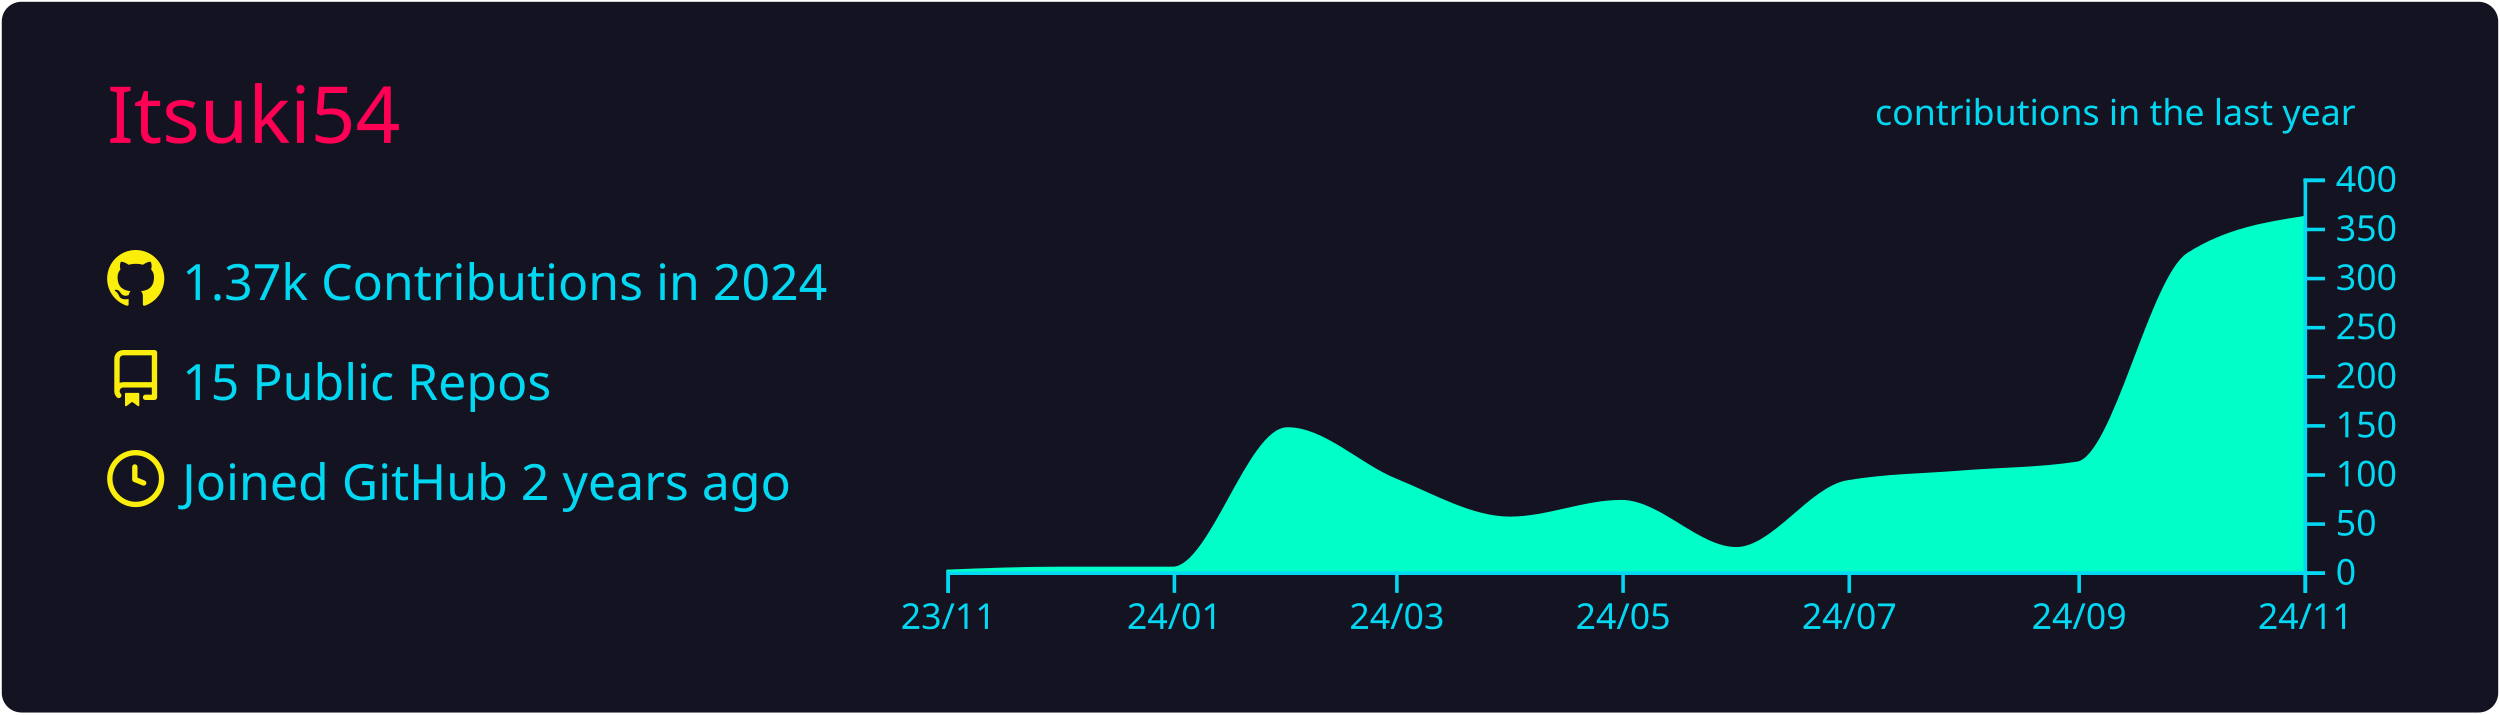
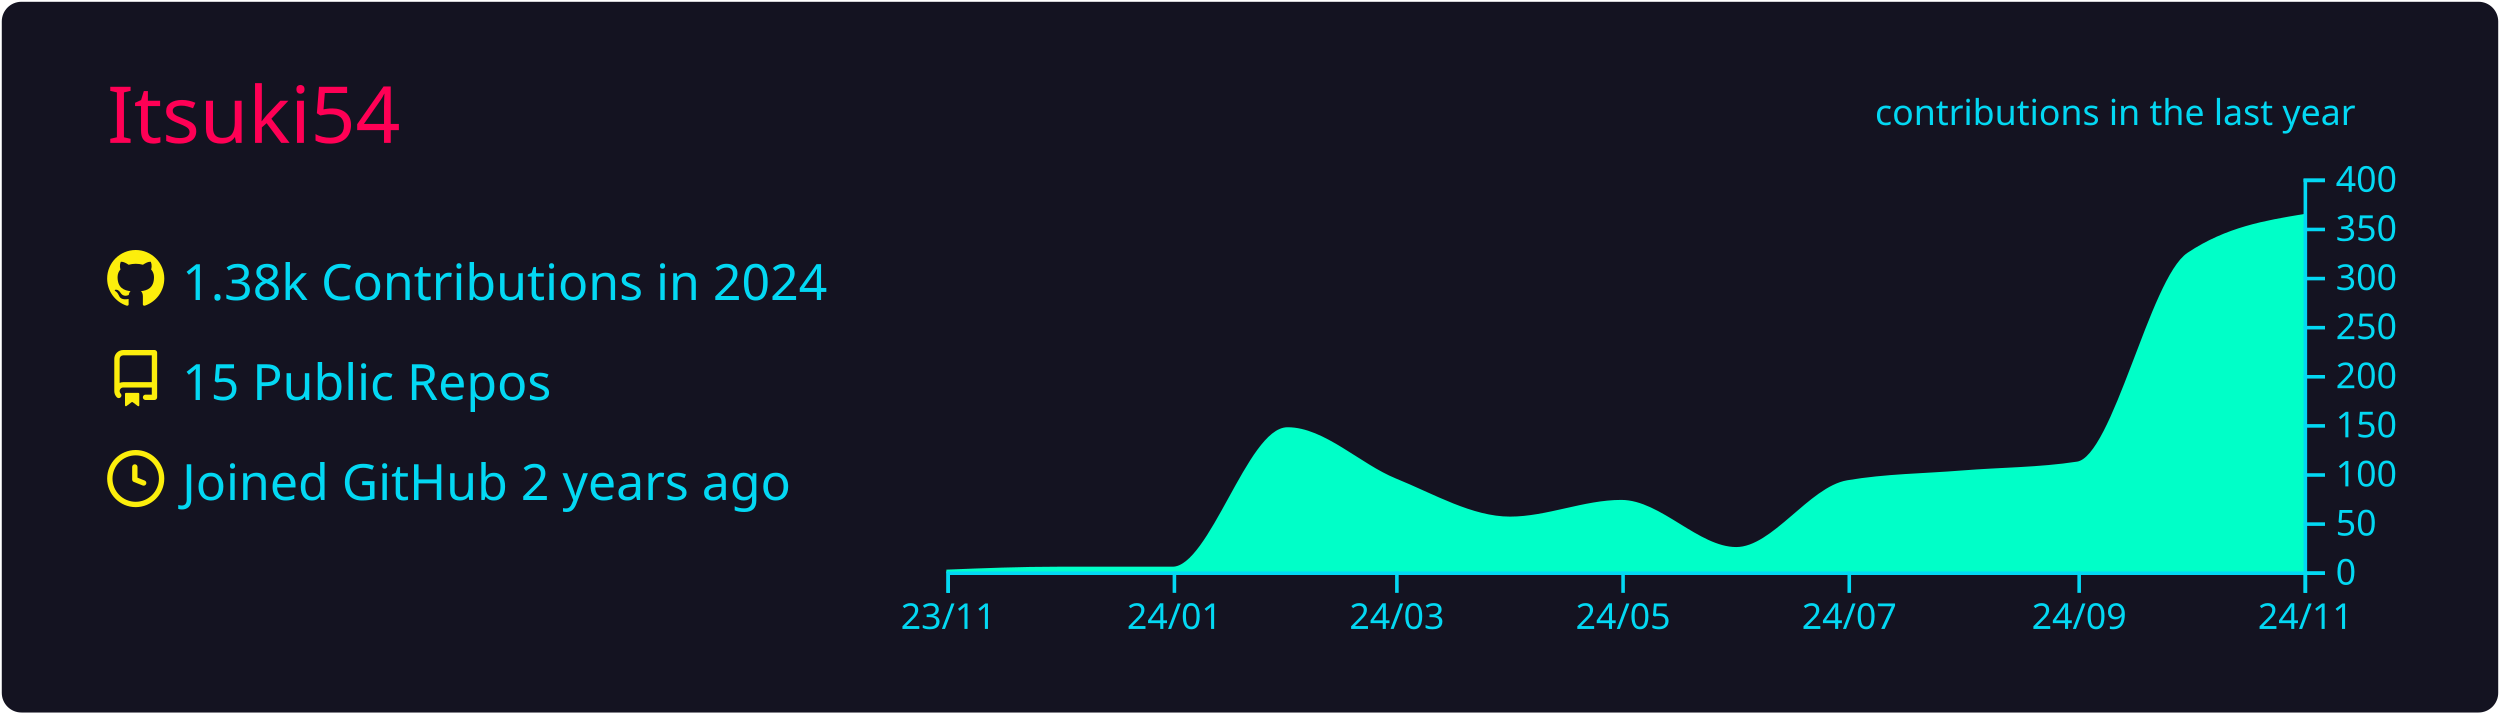
<svg xmlns="http://www.w3.org/2000/svg" width="700" height="200" viewBox="0 0 700 200">
  <style>* {
          font-family: 'Segoe UI', Ubuntu, "Helvetica Neue", Sans-Serif
        }</style>
  <rect x="1" y="1" rx="5" ry="5" height="99%" width="99.714%" stroke="#141321" stroke-width="1" fill="#141321" stroke-opacity="1" />
  <text x="30" y="40" style="font-size: 22px; fill: #ff0055;">Itsuki54</text>
  <g transform="translate(0,40)">
    <g transform="translate(30,30)">
      <g transform="translate(0,0)" width="14" height="14" fill="#fcee0c">
        <path fill-rule="evenodd" d="M8 0C3.58 0 0 3.58 0 8c0 3.54 2.29 6.53 5.47 7.59.4.07.55-.17.55-.38 0-.19-.01-.82-.01-1.49-2.01.37-2.53-.49-2.69-.94-.09-.23-.48-.94-.82-1.13-.28-.15-.68-.52-.01-.53.63-.01 1.08.58 1.23.82.72 1.21 1.87.87 2.33.66.07-.52.28-.87.51-1.07-1.78-.2-3.64-.89-3.64-3.95 0-.87.31-1.59.82-2.15-.08-.2-.36-1.02.08-2.12 0 0 .67-.21 2.2.82.64-.18 1.32-.27 2-.27.68 0 1.36.09 2 .27 1.53-1.04 2.2-.82 2.2-.82.44 1.1.16 1.92.08 2.12.51.56.82 1.27.82 2.15 0 3.07-1.87 3.75-3.65 3.95.29.25.54.73.54 1.48 0 1.07-.01 1.93-.01 2.2 0 .21.15.46.55.38A8.013 8.013 0 0016 8c0-4.42-3.58-8-8-8z" />
      </g>
      <g transform="translate(0,28)" width="14" height="14" fill="#fcee0c">
        <path fill-rule="evenodd" d="M2 2.5A2.5 2.5 0 014.5 0h8.75a.75.75 0 01.75.75v12.5a.75.75 0 01-.75.75h-2.5a.75.75 0 110-1.5h1.75v-2h-8a1 1 0 00-.714 1.7.75.75 0 01-1.072 1.05A2.495 2.495 0 012 11.5v-9zm10.5-1V9h-8c-.356 0-.694.074-1 .208V2.5a1 1 0 011-1h8zM5 12.25v3.25a.25.25 0 00.4.2l1.45-1.087a.25.25 0 01.3 0L8.6 15.7a.25.25 0 00.4-.2v-3.25a.25.25 0 00-.25-.25h-3.5a.25.25 0 00-.25.25z" />
      </g>
      <g transform="translate(0,56)" width="14" height="14" fill="#fcee0c">
        <path fill-rule="evenodd" d="M1.5 8a6.5 6.5 0 1113 0 6.5 6.5 0 01-13 0zM8 0a8 8 0 100 16A8 8 0 008 0zm.5 4.75a.75.75 0 00-1.5 0v3.5a.75.75 0 00.471.696l2.5 1a.75.75 0 00.557-1.392L8.5 7.742V4.75z" />
      </g>
-       <text x="21" y="14" style="fill: #03d8f3; font-size: 14px;">1.37k Contributions in 2024</text>
+       <text x="21" y="14" style="fill: #03d8f3; font-size: 14px;">1.38k Contributions in 2024</text>
      <text x="21" y="42" style="fill: #03d8f3; font-size: 14px;">15 Public Repos</text>
      <text x="21" y="70" style="fill: #03d8f3; font-size: 14px;">Joined GitHub 2 years ago</text>
    </g>
    <g color="#00ffc8" transform="translate(295,10)">
-       <path transform="translate(-30,0)" stroke="#00ffc8" fill="#00ffc8" opacity="1" d="M0,110C10.383,109.588,20.765,109.175,31.148,109.175C41.876,109.175,52.605,109.175,63.333,109.175C74.062,109.175,84.791,70.125,95.519,70.125C105.556,70.125,115.592,80.346,125.628,84.425C136.357,88.786,147.086,95.15,157.814,95.15C168.197,95.15,178.579,90.475,188.962,90.475C199.69,90.475,210.419,103.675,221.148,103.675C231.53,103.675,241.913,86.749,252.295,84.975C263.024,83.142,273.752,83.096,284.481,82.225C295.209,81.354,305.938,81.4,316.667,79.75C327.049,78.153,337.432,27.74,347.814,21.175C358.543,14.392,369.271,12.696,380,11L380,110C369.271,110,358.543,110,347.814,110C337.432,110,327.049,110,316.667,110C305.938,110,295.209,110,284.481,110C273.752,110,263.024,110,252.295,110C241.913,110,231.53,110,221.148,110C210.419,110,199.69,110,188.962,110C178.579,110,168.197,110,157.814,110C147.086,110,136.357,110,125.628,110C115.592,110,105.556,110,95.519,110C84.791,110,74.062,110,63.333,110C52.605,110,41.876,110,31.148,110C20.765,110,10.383,110,0,110Z" />
+       <path transform="translate(-30,0)" stroke="#00ffc8" fill="#00ffc8" opacity="1" d="M0,110C10.383,109.588,20.765,109.175,31.148,109.175C41.876,109.175,52.605,109.175,63.333,109.175C74.062,109.175,84.791,70.125,95.519,70.125C105.556,70.125,115.592,80.346,125.628,84.425C136.357,88.786,147.086,95.15,157.814,95.15C168.197,95.15,178.579,90.475,188.962,90.475C199.69,90.475,210.419,103.675,221.148,103.675C231.53,103.675,241.913,86.749,252.295,84.975C263.024,83.142,273.752,83.096,284.481,82.225C295.209,81.354,305.938,81.4,316.667,79.75C327.049,78.153,337.432,28.094,347.814,21.175C358.543,14.025,369.271,12.237,380,10.45L380,110C369.271,110,358.543,110,347.814,110C337.432,110,327.049,110,316.667,110C305.938,110,295.209,110,284.481,110C273.752,110,263.024,110,252.295,110C241.913,110,231.53,110,221.148,110C210.419,110,199.69,110,188.962,110C178.579,110,168.197,110,157.814,110C147.086,110,136.357,110,125.628,110C115.592,110,105.556,110,95.519,110C84.791,110,74.062,110,63.333,110C52.605,110,41.876,110,31.148,110C20.765,110,10.383,110,0,110Z" />
      <g color="#03d8f3" transform="translate(-30,110)" fill="none" font-size="10" font-family="sans-serif" text-anchor="middle">
        <path class="domain" stroke="currentColor" d="M0.5,6V0.5H380.5V6" />
        <g class="tick" opacity="1" transform="translate(0.5,0)">
          <line stroke="currentColor" y2="6" />
          <text fill="currentColor" y="9" dy="0.71em">23/11</text>
        </g>
        <g class="tick" opacity="1" transform="translate(63.83333,0)">
          <line stroke="currentColor" y2="6" />
          <text fill="currentColor" y="9" dy="0.71em">24/01</text>
        </g>
        <g class="tick" opacity="1" transform="translate(126.1284,0)">
          <line stroke="currentColor" y2="6" />
          <text fill="currentColor" y="9" dy="0.71em">24/03</text>
        </g>
        <g class="tick" opacity="1" transform="translate(189.4617,0)">
          <line stroke="currentColor" y2="6" />
          <text fill="currentColor" y="9" dy="0.71em">24/05</text>
        </g>
        <g class="tick" opacity="1" transform="translate(252.7951,0)">
          <line stroke="currentColor" y2="6" />
          <text fill="currentColor" y="9" dy="0.71em">24/07</text>
        </g>
        <g class="tick" opacity="1" transform="translate(317.1667,0)">
          <line stroke="currentColor" y2="6" />
          <text fill="currentColor" y="9" dy="0.71em">24/09</text>
        </g>
        <g class="tick" opacity="1" transform="translate(380.5,0)">
          <line stroke="currentColor" y2="6" />
          <text fill="currentColor" y="9" dy="0.71em">24/11</text>
        </g>
      </g>
      <g color="#03d8f3" transform="translate(350,0)" fill="none" font-size="10" font-family="sans-serif" text-anchor="start">
        <path class="domain" stroke="currentColor" d="M6,110.5H0.5V0.5H6" />
        <g class="tick" opacity="1" transform="translate(0,110.5)">
          <line stroke="currentColor" x2="6" />
          <text fill="currentColor" x="9" dy="0.32em">0</text>
        </g>
        <g class="tick" opacity="1" transform="translate(0,96.75)">
          <line stroke="currentColor" x2="6" />
          <text fill="currentColor" x="9" dy="0.32em">50</text>
        </g>
        <g class="tick" opacity="1" transform="translate(0,83)">
          <line stroke="currentColor" x2="6" />
          <text fill="currentColor" x="9" dy="0.32em">100</text>
        </g>
        <g class="tick" opacity="1" transform="translate(0,69.25)">
          <line stroke="currentColor" x2="6" />
          <text fill="currentColor" x="9" dy="0.32em">150</text>
        </g>
        <g class="tick" opacity="1" transform="translate(0,55.5)">
          <line stroke="currentColor" x2="6" />
          <text fill="currentColor" x="9" dy="0.32em">200</text>
        </g>
        <g class="tick" opacity="1" transform="translate(0,41.75)">
          <line stroke="currentColor" x2="6" />
          <text fill="currentColor" x="9" dy="0.32em">250</text>
        </g>
        <g class="tick" opacity="1" transform="translate(0,28)">
          <line stroke="currentColor" x2="6" />
          <text fill="currentColor" x="9" dy="0.32em">300</text>
        </g>
        <g class="tick" opacity="1" transform="translate(0,14.25)">
          <line stroke="currentColor" x2="6" />
          <text fill="currentColor" x="9" dy="0.32em">350</text>
        </g>
        <g class="tick" opacity="1" transform="translate(0,0.5)">
          <line stroke="currentColor" x2="6" />
          <text fill="currentColor" x="9" dy="0.32em">400</text>
        </g>
      </g>
      <g>
        <text y="-15" x="230" style="fill: #03d8f3; font-size: 10px;">contributions in the last year</text>
      </g>
    </g>
  </g>
</svg>
